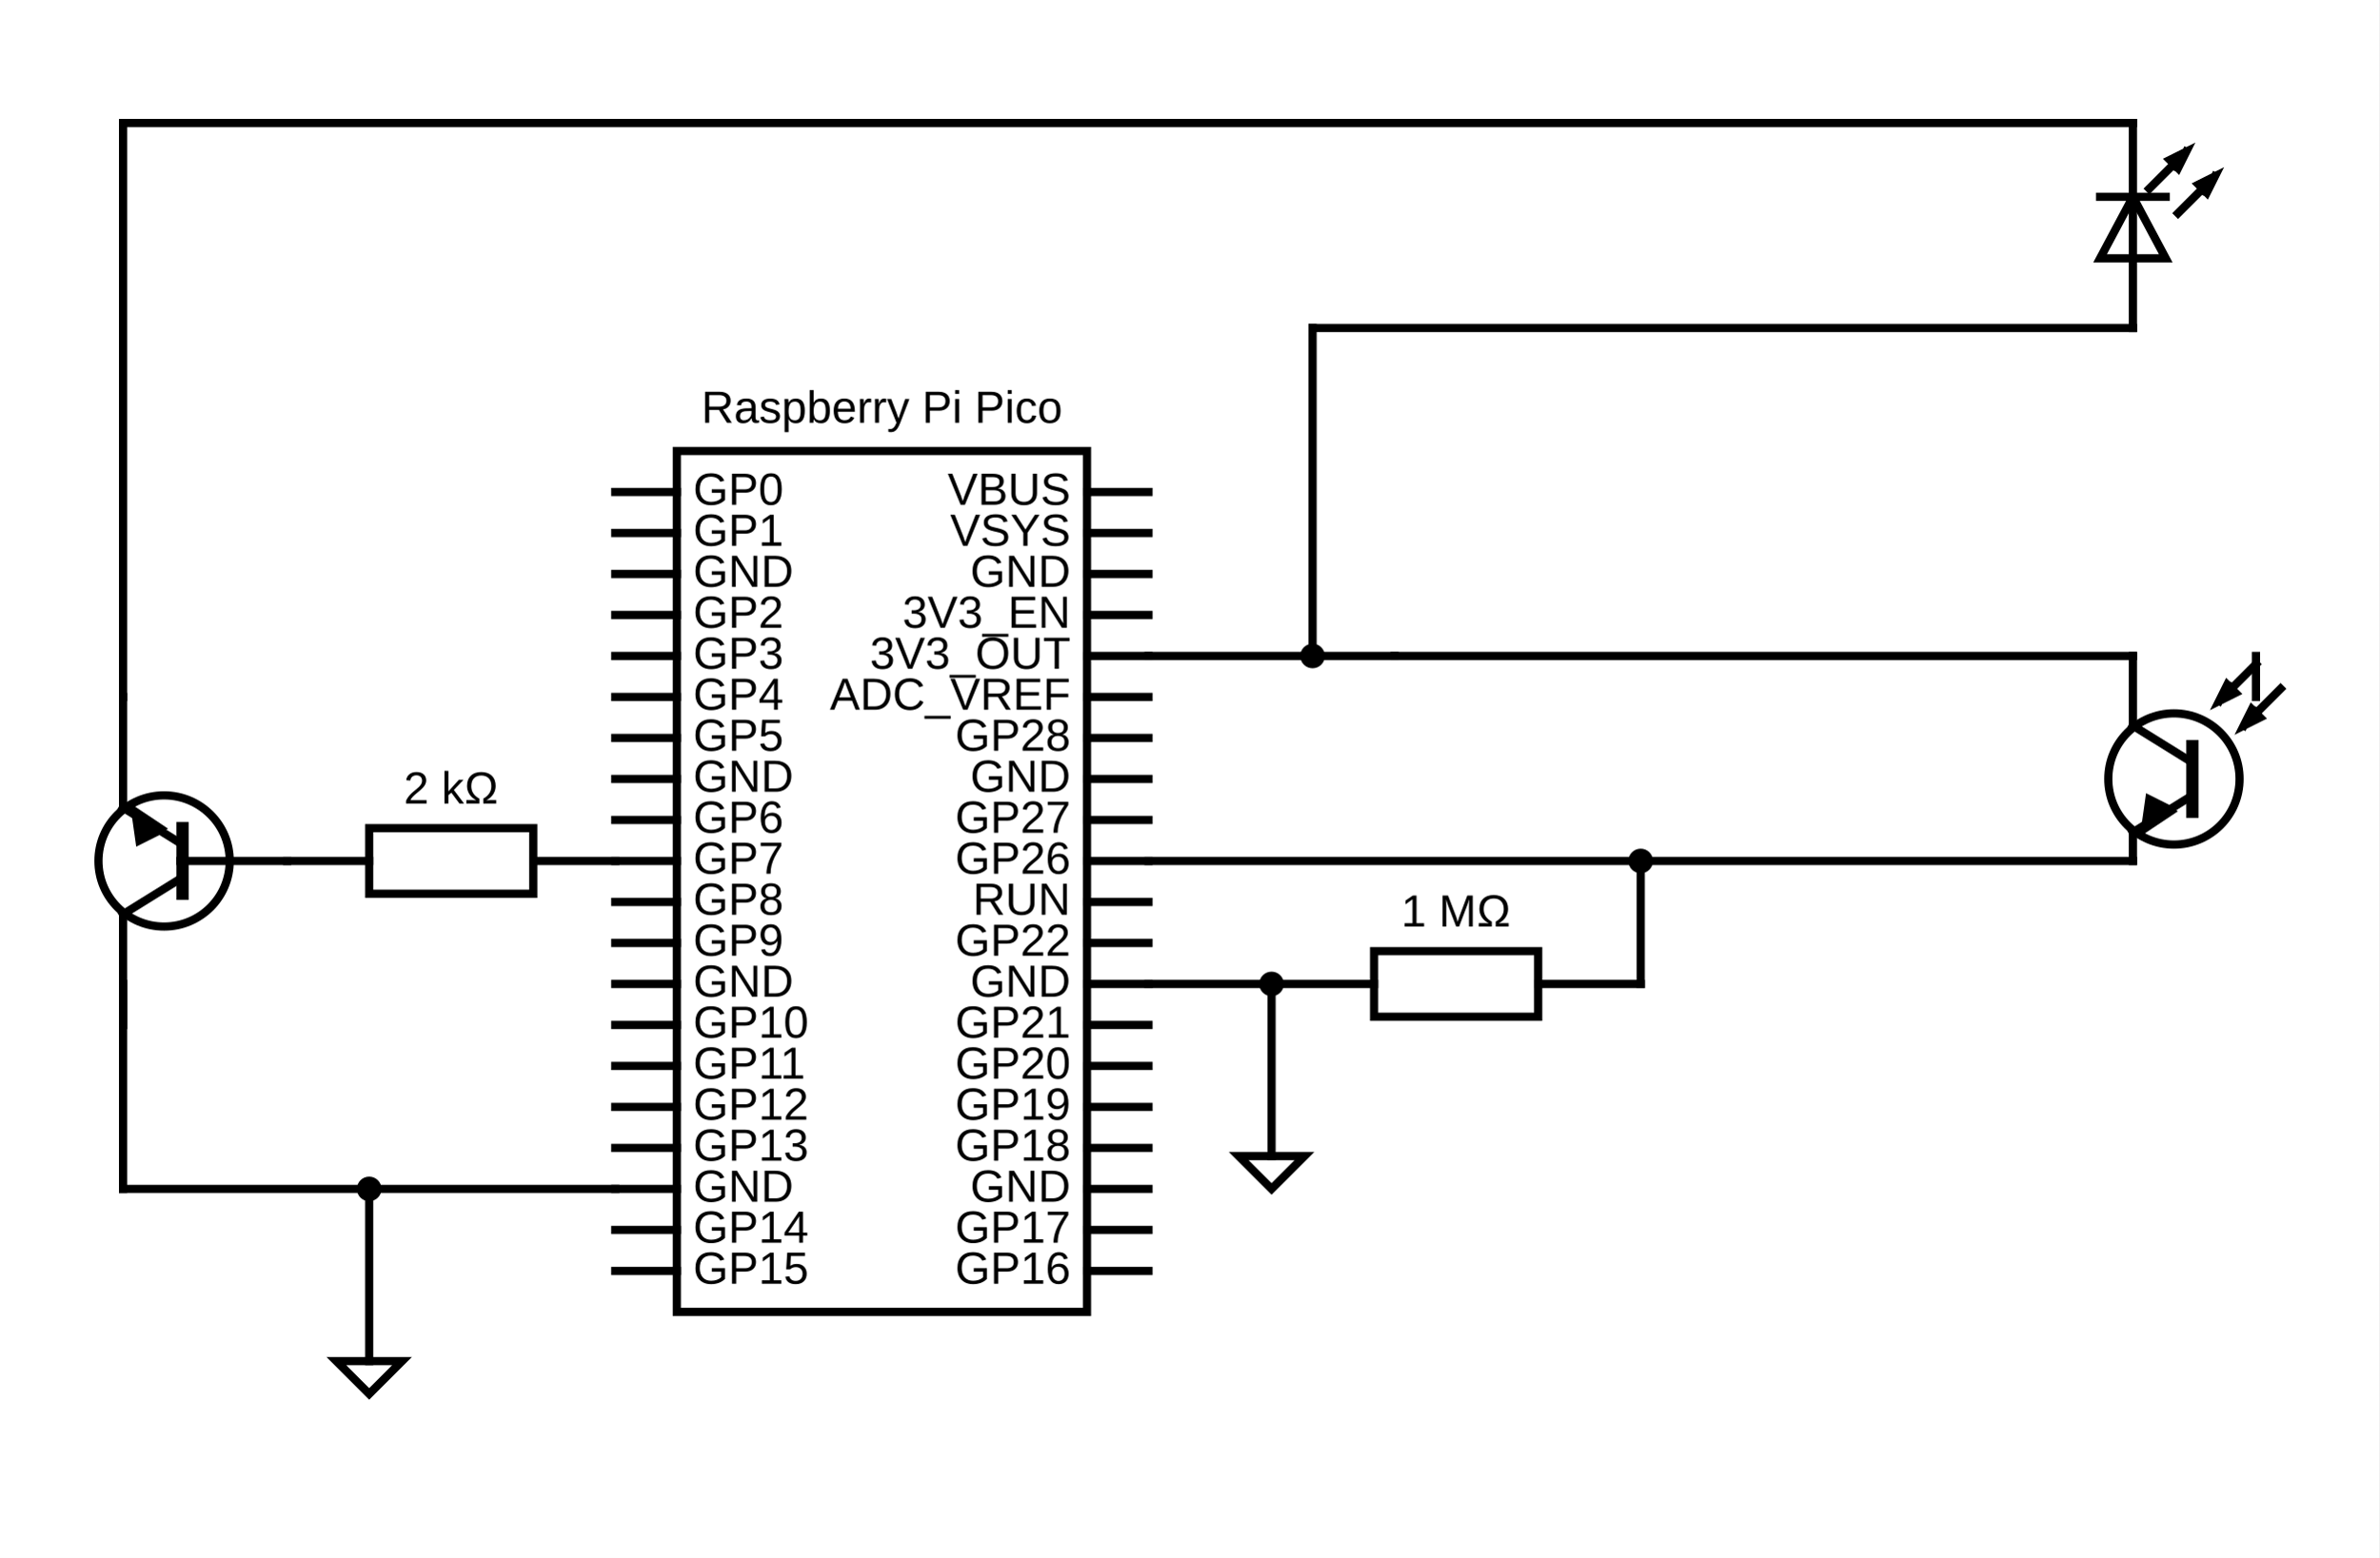
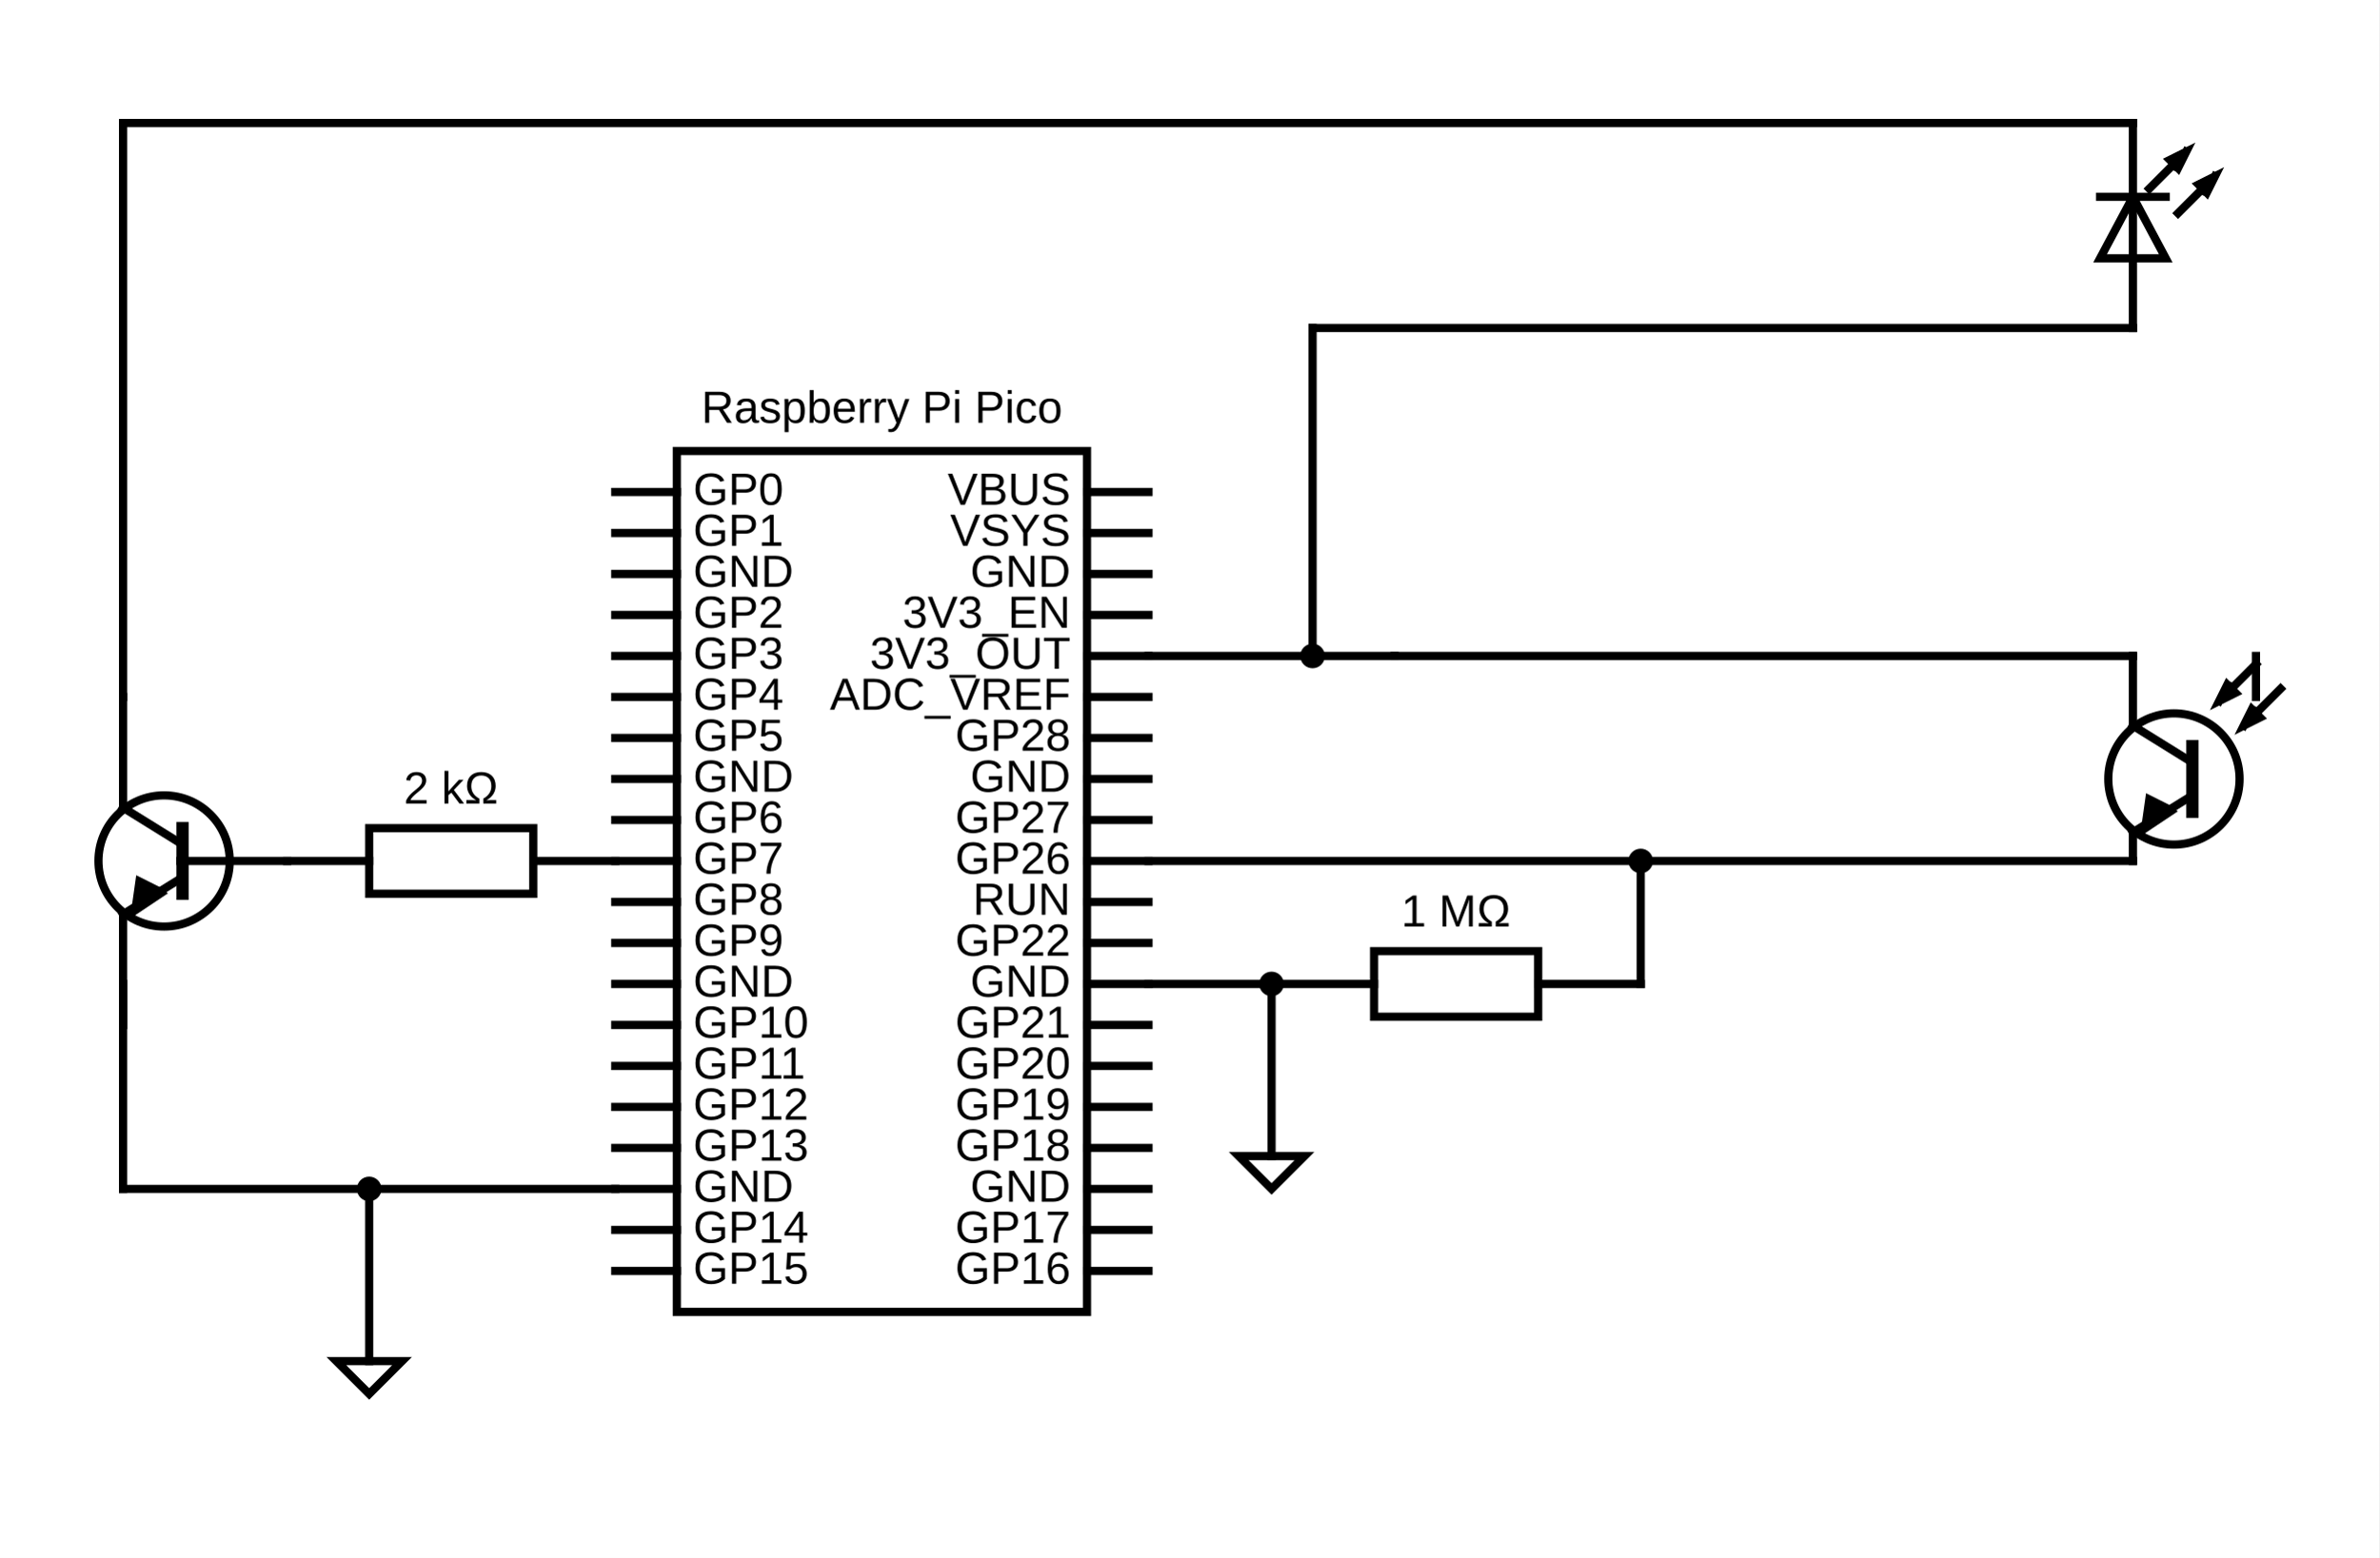
<svg xmlns="http://www.w3.org/2000/svg" version="1.1" width="580" height="380" id="svg77">
  <defs id="defs77" />
-   <rect style="fill:#ffffff;stroke:none;stroke-width:7.559" id="rect77" width="580" height="380" x="0" y="0" />
+   <rect style="fill:#ffffff;stroke-width:7.559" id="rect77" width="580" height="380" x="0" y="0" />
  <line x1="320" y1="80" x2="520" y2="80" style="stroke:rgb(0, 0, 0);stroke-linecap:square;stroke-width:2" id="line1" />
  <line x1="400" y1="210" x2="400" y2="240" style="stroke:rgb(0, 0, 0);stroke-linecap:square;stroke-width:2" id="line2" />
  <line x1="550" y1="160" x2="550" y2="170" style="stroke:rgb(0, 0, 0);stroke-linecap:square;stroke-width:2" id="line3" />
  <line x1="400" y1="210" x2="520" y2="210" style="stroke:rgb(0, 0, 0);stroke-linecap:square;stroke-width:2" id="line4" />
  <line x1="340" y1="160" x2="520" y2="160" style="stroke:rgb(0, 0, 0);stroke-linecap:square;stroke-width:2" id="line5" />
  <line x1="280" y1="210" x2="400" y2="210" style="stroke:rgb(0, 0, 0);stroke-linecap:square;stroke-width:2" id="line6" />
  <line x1="280" y1="240" x2="310" y2="240" style="stroke:rgb(0, 0, 0);stroke-linecap:square;stroke-width:2" id="line7" />
  <line x1="90" y1="290" x2="90" y2="332" style="stroke:rgb(0, 0, 0);stroke-linecap:square;stroke-width:2" id="line8" />
  <path d="M 82,332 L 98,332 L 90,340 L 82,332 Z" style="fill-opacity:0;fill:rgb(0, 0, 0);stroke:rgb(0, 0, 0);stroke-linecap:square;stroke-width:2" id="path8" />
  <line x1="30" y1="240" x2="30" y2="290" style="stroke:rgb(0, 0, 0);stroke-linecap:square;stroke-width:2" id="line9" />
  <line x1="30" y1="290" x2="150" y2="290" style="stroke:rgb(0, 0, 0);stroke-linecap:square;stroke-width:2" id="line10" />
  <line x1="30" y1="30" x2="30" y2="170" style="stroke:rgb(0, 0, 0);stroke-linecap:square;stroke-width:2" id="line11" />
  <line x1="30" y1="30" x2="520" y2="30" style="stroke:rgb(0, 0, 0);stroke-linecap:square;stroke-width:2" id="line12" />
  <line x1="320" y1="80" x2="320" y2="160" style="stroke:rgb(0, 0, 0);stroke-linecap:square;stroke-width:2" id="line13" />
  <line x1="310" y1="240" x2="310" y2="282" style="stroke:rgb(0, 0, 0);stroke-linecap:square;stroke-width:2" id="line14" />
  <path d="M 302,282 L 318,282 L 310,290 L 302,282 Z" style="fill-opacity:0;fill:rgb(0, 0, 0);stroke:rgb(0, 0, 0);stroke-linecap:square;stroke-width:2" id="path14" />
  <line x1="280" y1="160" x2="340" y2="160" style="stroke:rgb(0, 0, 0);stroke-linecap:square;stroke-width:2" id="line15" />
  <line x1="520" y1="80" x2="520" y2="30" style="stroke:rgb(0, 0, 0);stroke-linecap:square;stroke-width:2" id="line16" />
  <path d="M 520,48 M 512,48 L 528,48 M 520,48 L 528,63 L 512,63 L 520,48" style="fill-opacity:0;fill:rgb(0, 0, 0);stroke:rgb(0, 0, 0);stroke-linecap:square;stroke-width:2" id="path16" />
  <path d="M 520,50 M 531,52 L 539,44 M 540,43 L 538,47 L 536,45 L 540,43 L 538,47" style="fill-opacity:0;fill:rgb(0, 0, 0);stroke:rgb(0, 0, 0);stroke-linecap:square;stroke-width:2" id="path17" />
  <path d="M 520,50 M 524,46 L 532,38 M 533,37 L 531,41 L 529,39 L 533,37 L 531,41" style="fill-opacity:0;fill:rgb(0, 0, 0);stroke:rgb(0, 0, 0);stroke-linecap:square;stroke-width:2" id="path18" />
  <line x1="520" y1="160" x2="520" y2="177" style="stroke:rgb(0, 0, 0);stroke-linecap:square;stroke-width:2" id="line18" />
  <line x1="520" y1="203" x2="520" y2="210" style="stroke:rgb(0, 0, 0);stroke-linecap:square;stroke-width:2" id="line19" />
  <line x1="534.5" y1="182" x2="534.5" y2="198" style="stroke:rgb(0, 0, 0);stroke-linecap:square;stroke-width:3" id="line20" />
  <line x1="520" y1="177" x2="534.5" y2="186" style="stroke:rgb(0, 0, 0);stroke-linecap:square;stroke-width:2" id="line21" />
  <line x1="534.5" y1="194" x2="520" y2="203" style="stroke:rgb(0, 0, 0);stroke-linecap:square;stroke-width:2" id="line22" />
  <ellipse cx="530" cy="190" rx="16" ry="16" style="fill-opacity:0;fill:rgb(0, 0, 0);stroke:rgb(0, 0, 0);stroke-width:2" id="ellipse22" />
  <path d="M 550,162 L 542,170 M 541,171 L 543,167 L 545,169 L 541,171 L 543,167" style="fill-opacity:0;fill:rgb(0, 0, 0);stroke:rgb(0, 0, 0);stroke-linecap:square;stroke-width:2" id="path22" />
  <path d="M 556,168 L 548,176 M 547,177 L 549,173 L 551,175 L 547,177 L 549,173" style="fill-opacity:0;fill:rgb(0, 0, 0);stroke:rgb(0, 0, 0);stroke-linecap:square;stroke-width:2" id="path23" />
  <path d="M 528,197 L 524,195 L 523,202 L 529,198 L 527,197" style="fill-opacity:1;fill:rgb(0, 0, 0);stroke:rgb(0, 0, 0);stroke-linecap:square;stroke-width:2" id="path24" />
-   <line x1="30" y1="250" x2="30" y2="223" style="stroke:rgb(0, 0, 0);stroke-linecap:square;stroke-width:2" id="line24" />
-   <line x1="30" y1="197" x2="30" y2="170" style="stroke:rgb(0, 0, 0);stroke-linecap:square;stroke-width:2" id="line25" />
+   <line x1="30" y1="170" x2="30" y2="197" style="stroke:rgb(0, 0, 0);stroke-linecap:square;stroke-width:2" id="line24" />
+   <line x1="30" y1="223" x2="30" y2="250" style="stroke:rgb(0, 0, 0);stroke-linecap:square;stroke-width:2" id="line25" />
  <line x1="70" y1="210" x2="44" y2="210" style="stroke:rgb(0, 0, 0);stroke-linecap:square;stroke-width:2" id="line26" />
-   <line x1="44.5" y1="218" x2="44.5" y2="202" style="stroke:rgb(0, 0, 0);stroke-linecap:square;stroke-width:3" id="line27" />
-   <line x1="30" y1="223" x2="44.5" y2="214" style="stroke:rgb(0, 0, 0);stroke-linecap:square;stroke-width:2" id="line28" />
-   <line x1="44.5" y1="206" x2="30" y2="197" style="stroke:rgb(0, 0, 0);stroke-linecap:square;stroke-width:2" id="line29" />
+   <line x1="44.5" y1="202" x2="44.5" y2="218" style="stroke:rgb(0, 0, 0);stroke-linecap:square;stroke-width:3" id="line27" />
+   <line x1="30" y1="197" x2="44.5" y2="206" style="stroke:rgb(0, 0, 0);stroke-linecap:square;stroke-width:2" id="line28" />
+   <line x1="44.5" y1="214" x2="30" y2="223" style="stroke:rgb(0, 0, 0);stroke-linecap:square;stroke-width:2" id="line29" />
  <ellipse cx="40" cy="210" rx="16" ry="16" style="fill-opacity:0;fill:rgb(0, 0, 0);stroke:rgb(0, 0, 0);stroke-width:2" id="ellipse29" />
-   <path d="M 38,203 L 34,205 L 33,198 L 39,202 L 37,203" style="fill-opacity:1;fill:rgb(0, 0, 0);stroke:rgb(0, 0, 0);stroke-linecap:square;stroke-width:2" id="path29" />
+   <path d="M 38,217 L 34,215 L 33,222 L 39,218 L 37,217" style="fill-opacity:1;fill:rgb(0, 0, 0);stroke:rgb(0, 0, 0);stroke-linecap:square;stroke-width:2" id="path29" />
  <line x1="310" y1="240" x2="335" y2="240" style="stroke:rgb(0, 0, 0);stroke-linecap:square;stroke-width:2" id="line30" />
  <line x1="375" y1="240" x2="400" y2="240" style="stroke:rgb(0, 0, 0);stroke-linecap:square;stroke-width:2" id="line31" />
  <rect x="335" y="232" width="40" height="16" style="fill-opacity:0;fill:rgb(0, 0, 0);stroke:rgb(0, 0, 0);stroke-width:2" id="rect31" />
  <text x="355" y="226" style="font-family:Arial;font-size:11px;text-anchor:middle" dominant-baseline="baseline" transform="rotate(0, 355, 226)" id="text31">1 MΩ</text>
  <line x1="70" y1="210" x2="90" y2="210" style="stroke:rgb(0, 0, 0);stroke-linecap:square;stroke-width:2" id="line32" />
  <line x1="130" y1="210" x2="150" y2="210" style="stroke:rgb(0, 0, 0);stroke-linecap:square;stroke-width:2" id="line33" />
  <rect x="90" y="202" width="40" height="16" style="fill-opacity:0;fill:rgb(0, 0, 0);stroke:rgb(0, 0, 0);stroke-width:2" id="rect33" />
  <text x="110" y="196" style="font-family:Arial;font-size:11px;text-anchor:middle" dominant-baseline="baseline" transform="rotate(0, 110, 196)" id="text33">2 kΩ</text>
  <text x="215" y="100" style="font-family:Arial;font-size:11px;text-anchor:middle" dominant-baseline="middle" transform="rotate(0, 215, 100)" id="text34">Raspberry Pi Pico</text>
  <rect x="165" y="110" width="100" height="210" style="fill-opacity:0;fill:rgb(0, 0, 0);stroke:rgb(0, 0, 0);stroke-width:2" id="rect34" />
  <line x1="150" y1="120" x2="165" y2="120" style="stroke:rgb(0, 0, 0);stroke-linecap:square;stroke-width:2" id="line34" />
  <text x="169" y="120" style="font-family:Arial;font-size:11px;text-anchor:start" dominant-baseline="middle" transform="rotate(0, 169, 120)" id="text35">GP0</text>
  <line x1="265" y1="120" x2="280" y2="120" style="stroke:rgb(0, 0, 0);stroke-linecap:square;stroke-width:2" id="line35" />
  <text x="261" y="120" style="font-family:Arial;font-size:11px;text-anchor:end" dominant-baseline="middle" transform="rotate(0, 261, 120)" id="text36">VBUS</text>
  <line x1="150" y1="130" x2="165" y2="130" style="stroke:rgb(0, 0, 0);stroke-linecap:square;stroke-width:2" id="line36" />
  <text x="169" y="130" style="font-family:Arial;font-size:11px;text-anchor:start" dominant-baseline="middle" transform="rotate(0, 169, 130)" id="text37">GP1</text>
  <line x1="265" y1="130" x2="280" y2="130" style="stroke:rgb(0, 0, 0);stroke-linecap:square;stroke-width:2" id="line37" />
  <text x="261" y="130" style="font-family:Arial;font-size:11px;text-anchor:end" dominant-baseline="middle" transform="rotate(0, 261, 130)" id="text38">VSYS</text>
  <line x1="150" y1="140" x2="165" y2="140" style="stroke:rgb(0, 0, 0);stroke-linecap:square;stroke-width:2" id="line38" />
  <text x="169" y="140" style="font-family:Arial;font-size:11px;text-anchor:start" dominant-baseline="middle" transform="rotate(0, 169, 140)" id="text39">GND</text>
  <line x1="265" y1="140" x2="280" y2="140" style="stroke:rgb(0, 0, 0);stroke-linecap:square;stroke-width:2" id="line39" />
  <text x="261" y="140" style="font-family:Arial;font-size:11px;text-anchor:end" dominant-baseline="middle" transform="rotate(0, 261, 140)" id="text40">GND</text>
  <line x1="150" y1="150" x2="165" y2="150" style="stroke:rgb(0, 0, 0);stroke-linecap:square;stroke-width:2" id="line40" />
  <text x="169" y="150" style="font-family:Arial;font-size:11px;text-anchor:start" dominant-baseline="middle" transform="rotate(0, 169, 150)" id="text41">GP2</text>
  <line x1="265" y1="150" x2="280" y2="150" style="stroke:rgb(0, 0, 0);stroke-linecap:square;stroke-width:2" id="line41" />
  <text x="261" y="150" style="font-family:Arial;font-size:11px;text-anchor:end" dominant-baseline="middle" transform="rotate(0, 261, 150)" id="text42">3V3_EN</text>
  <line x1="150" y1="160" x2="165" y2="160" style="stroke:rgb(0, 0, 0);stroke-linecap:square;stroke-width:2" id="line42" />
  <text x="169" y="160" style="font-family:Arial;font-size:11px;text-anchor:start" dominant-baseline="middle" transform="rotate(0, 169, 160)" id="text43">GP3</text>
  <line x1="265" y1="160" x2="280" y2="160" style="stroke:rgb(0, 0, 0);stroke-linecap:square;stroke-width:2" id="line43" />
  <text x="261" y="160" style="font-family:Arial;font-size:11px;text-anchor:end" dominant-baseline="middle" transform="rotate(0, 261, 160)" id="text44">3V3_OUT</text>
  <line x1="150" y1="170" x2="165" y2="170" style="stroke:rgb(0, 0, 0);stroke-linecap:square;stroke-width:2" id="line44" />
  <text x="169" y="170" style="font-family:Arial;font-size:11px;text-anchor:start" dominant-baseline="middle" transform="rotate(0, 169, 170)" id="text45">GP4</text>
  <line x1="265" y1="170" x2="280" y2="170" style="stroke:rgb(0, 0, 0);stroke-linecap:square;stroke-width:2" id="line45" />
  <text x="261" y="170" style="font-family:Arial;font-size:11px;text-anchor:end" dominant-baseline="middle" transform="rotate(0, 261, 170)" id="text46">ADC_VREF</text>
  <line x1="150" y1="180" x2="165" y2="180" style="stroke:rgb(0, 0, 0);stroke-linecap:square;stroke-width:2" id="line46" />
  <text x="169" y="180" style="font-family:Arial;font-size:11px;text-anchor:start" dominant-baseline="middle" transform="rotate(0, 169, 180)" id="text47">GP5</text>
  <line x1="265" y1="180" x2="280" y2="180" style="stroke:rgb(0, 0, 0);stroke-linecap:square;stroke-width:2" id="line47" />
  <text x="261" y="180" style="font-family:Arial;font-size:11px;text-anchor:end" dominant-baseline="middle" transform="rotate(0, 261, 180)" id="text48">GP28</text>
  <line x1="150" y1="190" x2="165" y2="190" style="stroke:rgb(0, 0, 0);stroke-linecap:square;stroke-width:2" id="line48" />
  <text x="169" y="190" style="font-family:Arial;font-size:11px;text-anchor:start" dominant-baseline="middle" transform="rotate(0, 169, 190)" id="text49">GND</text>
  <line x1="265" y1="190" x2="280" y2="190" style="stroke:rgb(0, 0, 0);stroke-linecap:square;stroke-width:2" id="line49" />
  <text x="261" y="190" style="font-family:Arial;font-size:11px;text-anchor:end" dominant-baseline="middle" transform="rotate(0, 261, 190)" id="text50">GND</text>
  <line x1="150" y1="200" x2="165" y2="200" style="stroke:rgb(0, 0, 0);stroke-linecap:square;stroke-width:2" id="line50" />
  <text x="169" y="200" style="font-family:Arial;font-size:11px;text-anchor:start" dominant-baseline="middle" transform="rotate(0, 169, 200)" id="text51">GP6</text>
  <line x1="265" y1="200" x2="280" y2="200" style="stroke:rgb(0, 0, 0);stroke-linecap:square;stroke-width:2" id="line51" />
  <text x="261" y="200" style="font-family:Arial;font-size:11px;text-anchor:end" dominant-baseline="middle" transform="rotate(0, 261, 200)" id="text52">GP27</text>
  <line x1="150" y1="210" x2="165" y2="210" style="stroke:rgb(0, 0, 0);stroke-linecap:square;stroke-width:2" id="line52" />
  <text x="169" y="210" style="font-family:Arial;font-size:11px;text-anchor:start" dominant-baseline="middle" transform="rotate(0, 169, 210)" id="text53">GP7</text>
  <line x1="265" y1="210" x2="280" y2="210" style="stroke:rgb(0, 0, 0);stroke-linecap:square;stroke-width:2" id="line53" />
  <text x="261" y="210" style="font-family:Arial;font-size:11px;text-anchor:end" dominant-baseline="middle" transform="rotate(0, 261, 210)" id="text54">GP26</text>
  <line x1="150" y1="220" x2="165" y2="220" style="stroke:rgb(0, 0, 0);stroke-linecap:square;stroke-width:2" id="line54" />
  <text x="169" y="220" style="font-family:Arial;font-size:11px;text-anchor:start" dominant-baseline="middle" transform="rotate(0, 169, 220)" id="text55">GP8</text>
  <line x1="265" y1="220" x2="280" y2="220" style="stroke:rgb(0, 0, 0);stroke-linecap:square;stroke-width:2" id="line55" />
  <text x="261" y="220" style="font-family:Arial;font-size:11px;text-anchor:end" dominant-baseline="middle" transform="rotate(0, 261, 220)" id="text56">RUN</text>
  <line x1="150" y1="230" x2="165" y2="230" style="stroke:rgb(0, 0, 0);stroke-linecap:square;stroke-width:2" id="line56" />
  <text x="169" y="230" style="font-family:Arial;font-size:11px;text-anchor:start" dominant-baseline="middle" transform="rotate(0, 169, 230)" id="text57">GP9</text>
  <line x1="265" y1="230" x2="280" y2="230" style="stroke:rgb(0, 0, 0);stroke-linecap:square;stroke-width:2" id="line57" />
  <text x="261" y="230" style="font-family:Arial;font-size:11px;text-anchor:end" dominant-baseline="middle" transform="rotate(0, 261, 230)" id="text58">GP22</text>
  <line x1="150" y1="240" x2="165" y2="240" style="stroke:rgb(0, 0, 0);stroke-linecap:square;stroke-width:2" id="line58" />
  <text x="169" y="240" style="font-family:Arial;font-size:11px;text-anchor:start" dominant-baseline="middle" transform="rotate(0, 169, 240)" id="text59">GND</text>
  <line x1="265" y1="240" x2="280" y2="240" style="stroke:rgb(0, 0, 0);stroke-linecap:square;stroke-width:2" id="line59" />
  <text x="261" y="240" style="font-family:Arial;font-size:11px;text-anchor:end" dominant-baseline="middle" transform="rotate(0, 261, 240)" id="text60">GND</text>
  <line x1="150" y1="250" x2="165" y2="250" style="stroke:rgb(0, 0, 0);stroke-linecap:square;stroke-width:2" id="line60" />
  <text x="169" y="250" style="font-family:Arial;font-size:11px;text-anchor:start" dominant-baseline="middle" transform="rotate(0, 169, 250)" id="text61">GP10</text>
  <line x1="265" y1="250" x2="280" y2="250" style="stroke:rgb(0, 0, 0);stroke-linecap:square;stroke-width:2" id="line61" />
  <text x="261" y="250" style="font-family:Arial;font-size:11px;text-anchor:end" dominant-baseline="middle" transform="rotate(0, 261, 250)" id="text62">GP21</text>
  <line x1="150" y1="260" x2="165" y2="260" style="stroke:rgb(0, 0, 0);stroke-linecap:square;stroke-width:2" id="line62" />
  <text x="169" y="260" style="font-family:Arial;font-size:11px;text-anchor:start" dominant-baseline="middle" transform="rotate(0, 169, 260)" id="text63">GP11</text>
  <line x1="265" y1="260" x2="280" y2="260" style="stroke:rgb(0, 0, 0);stroke-linecap:square;stroke-width:2" id="line63" />
  <text x="261" y="260" style="font-family:Arial;font-size:11px;text-anchor:end" dominant-baseline="middle" transform="rotate(0, 261, 260)" id="text64">GP20</text>
  <line x1="150" y1="270" x2="165" y2="270" style="stroke:rgb(0, 0, 0);stroke-linecap:square;stroke-width:2" id="line64" />
  <text x="169" y="270" style="font-family:Arial;font-size:11px;text-anchor:start" dominant-baseline="middle" transform="rotate(0, 169, 270)" id="text65">GP12</text>
  <line x1="265" y1="270" x2="280" y2="270" style="stroke:rgb(0, 0, 0);stroke-linecap:square;stroke-width:2" id="line65" />
  <text x="261" y="270" style="font-family:Arial;font-size:11px;text-anchor:end" dominant-baseline="middle" transform="rotate(0, 261, 270)" id="text66">GP19</text>
  <line x1="150" y1="280" x2="165" y2="280" style="stroke:rgb(0, 0, 0);stroke-linecap:square;stroke-width:2" id="line66" />
  <text x="169" y="280" style="font-family:Arial;font-size:11px;text-anchor:start" dominant-baseline="middle" transform="rotate(0, 169, 280)" id="text67">GP13</text>
  <line x1="265" y1="280" x2="280" y2="280" style="stroke:rgb(0, 0, 0);stroke-linecap:square;stroke-width:2" id="line67" />
  <text x="261" y="280" style="font-family:Arial;font-size:11px;text-anchor:end" dominant-baseline="middle" transform="rotate(0, 261, 280)" id="text68">GP18</text>
  <line x1="150" y1="290" x2="165" y2="290" style="stroke:rgb(0, 0, 0);stroke-linecap:square;stroke-width:2" id="line68" />
  <text x="169" y="290" style="font-family:Arial;font-size:11px;text-anchor:start" dominant-baseline="middle" transform="rotate(0, 169, 290)" id="text69">GND</text>
  <line x1="265" y1="290" x2="280" y2="290" style="stroke:rgb(0, 0, 0);stroke-linecap:square;stroke-width:2" id="line69" />
  <text x="261" y="290" style="font-family:Arial;font-size:11px;text-anchor:end" dominant-baseline="middle" transform="rotate(0, 261, 290)" id="text70">GND</text>
  <line x1="150" y1="300" x2="165" y2="300" style="stroke:rgb(0, 0, 0);stroke-linecap:square;stroke-width:2" id="line70" />
  <text x="169" y="300" style="font-family:Arial;font-size:11px;text-anchor:start" dominant-baseline="middle" transform="rotate(0, 169, 300)" id="text71">GP14</text>
  <line x1="265" y1="300" x2="280" y2="300" style="stroke:rgb(0, 0, 0);stroke-linecap:square;stroke-width:2" id="line71" />
  <text x="261" y="300" style="font-family:Arial;font-size:11px;text-anchor:end" dominant-baseline="middle" transform="rotate(0, 261, 300)" id="text72">GP17</text>
  <line x1="150" y1="310" x2="165" y2="310" style="stroke:rgb(0, 0, 0);stroke-linecap:square;stroke-width:2" id="line72" />
  <text x="169" y="310" style="font-family:Arial;font-size:11px;text-anchor:start" dominant-baseline="middle" transform="rotate(0, 169, 310)" id="text73">GP15</text>
  <line x1="265" y1="310" x2="280" y2="310" style="stroke:rgb(0, 0, 0);stroke-linecap:square;stroke-width:2" id="line73" />
  <text x="261" y="310" style="font-family:Arial;font-size:11px;text-anchor:end" dominant-baseline="middle" transform="rotate(0, 261, 310)" id="text74">GP16</text>
  <ellipse cx="400" cy="210" rx="2" ry="2" style="fill-opacity:1;fill:rgb(0, 0, 0);stroke:rgb(0, 0, 0);stroke-width:2" id="ellipse74" />
  <ellipse cx="310" cy="240" rx="2" ry="2" style="fill-opacity:1;fill:rgb(0, 0, 0);stroke:rgb(0, 0, 0);stroke-width:2" id="ellipse75" />
  <ellipse cx="90" cy="290" rx="2" ry="2" style="fill-opacity:1;fill:rgb(0, 0, 0);stroke:rgb(0, 0, 0);stroke-width:2" id="ellipse76" />
  <ellipse cx="320" cy="160" rx="2" ry="2" style="fill-opacity:1;fill:rgb(0, 0, 0);stroke:rgb(0, 0, 0);stroke-width:2" id="ellipse77" />
</svg>
